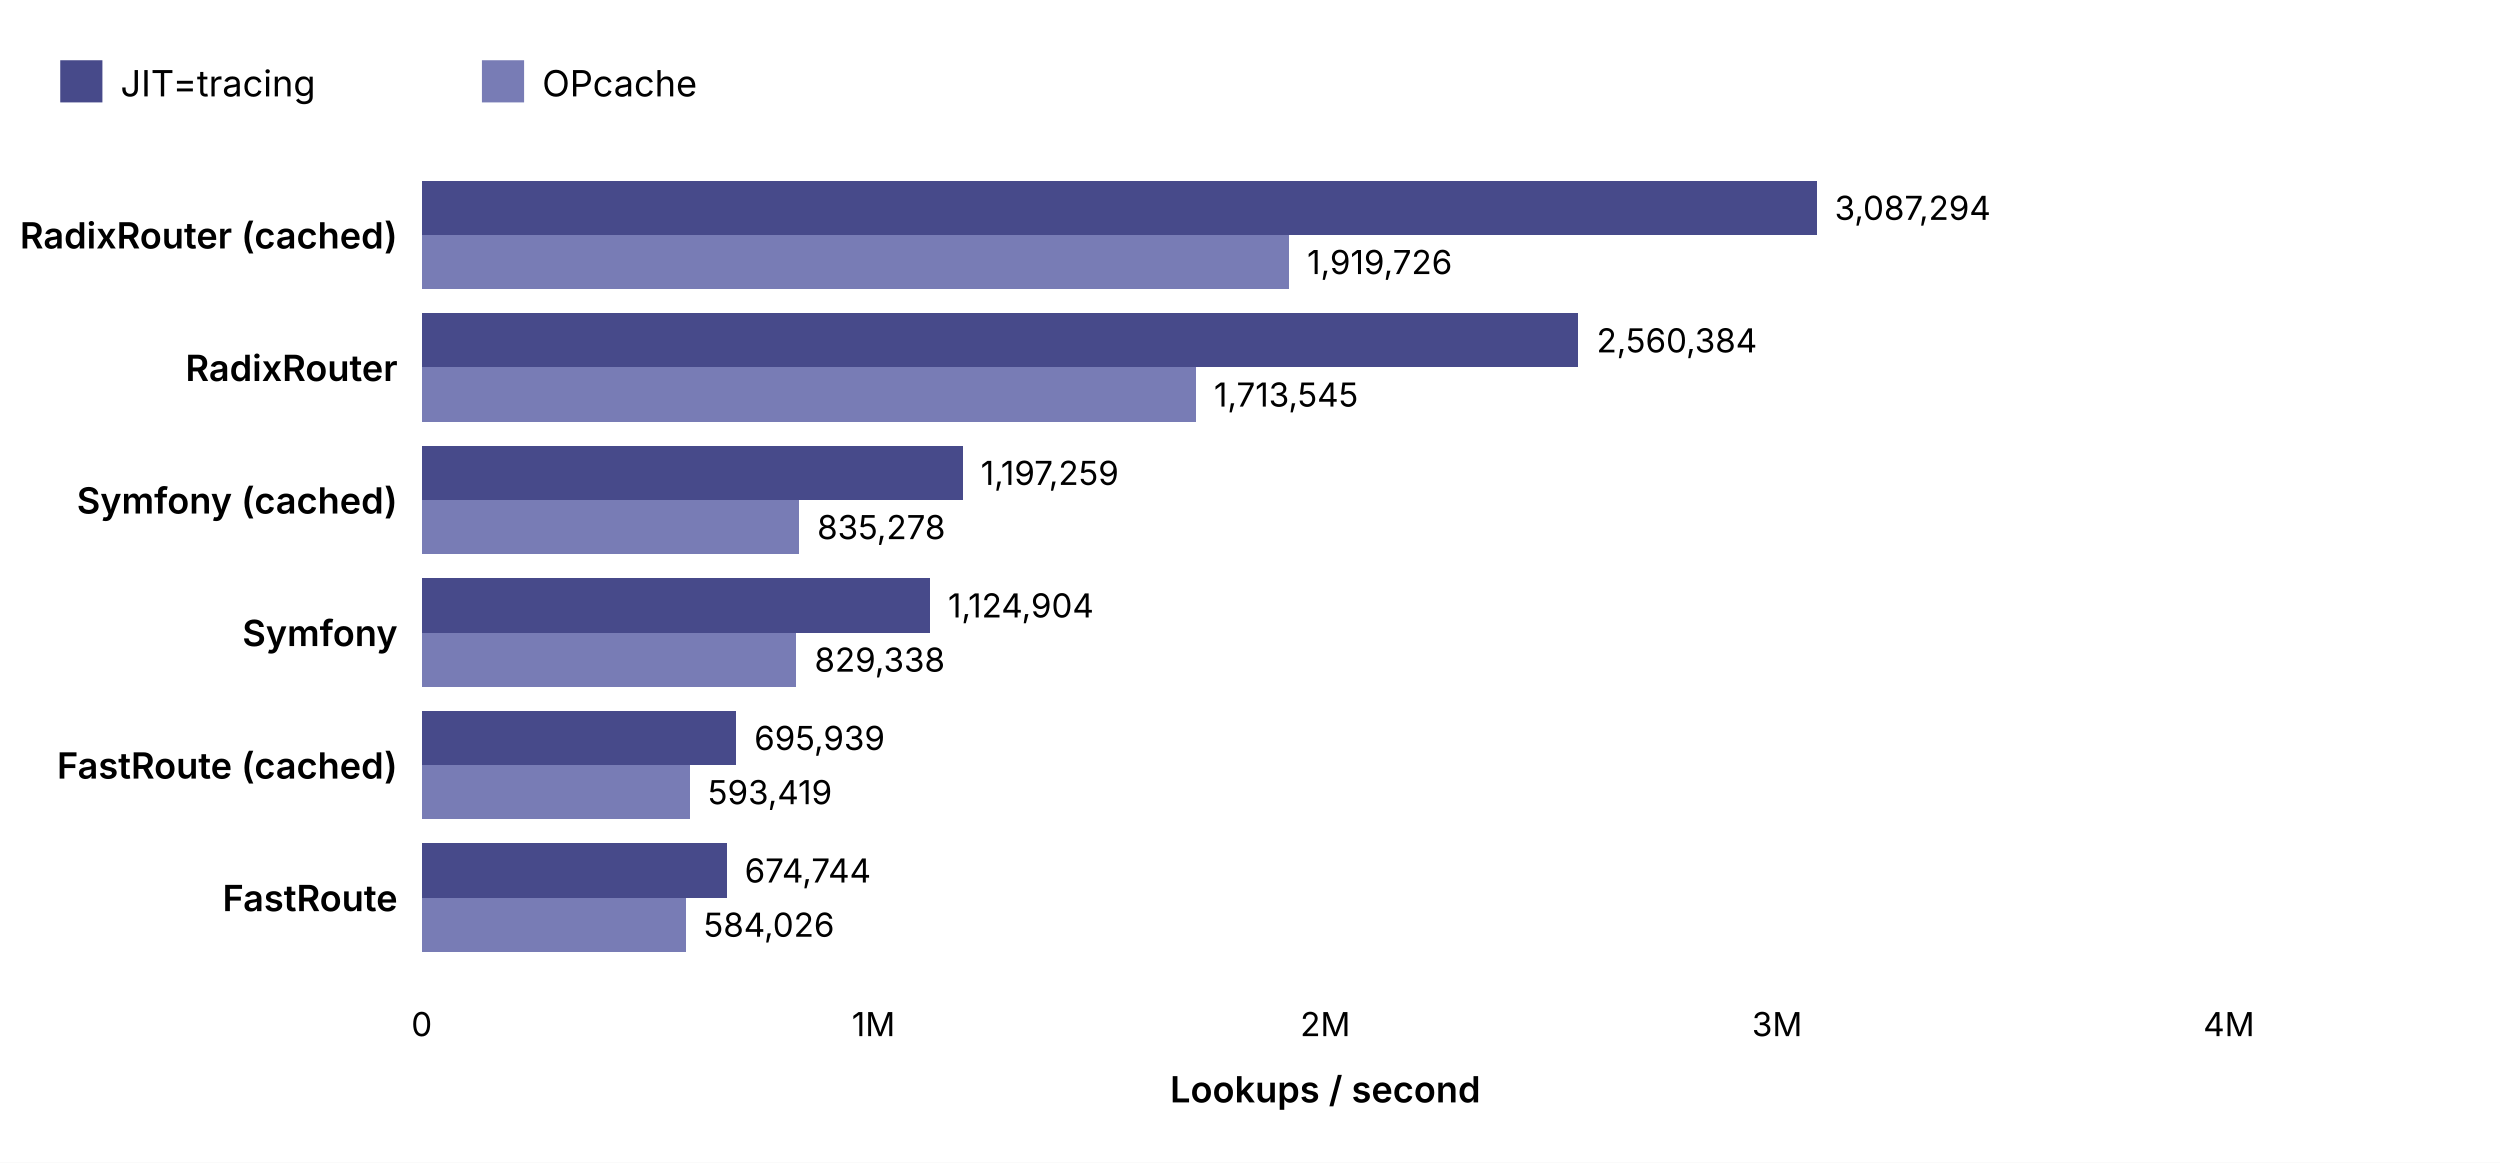
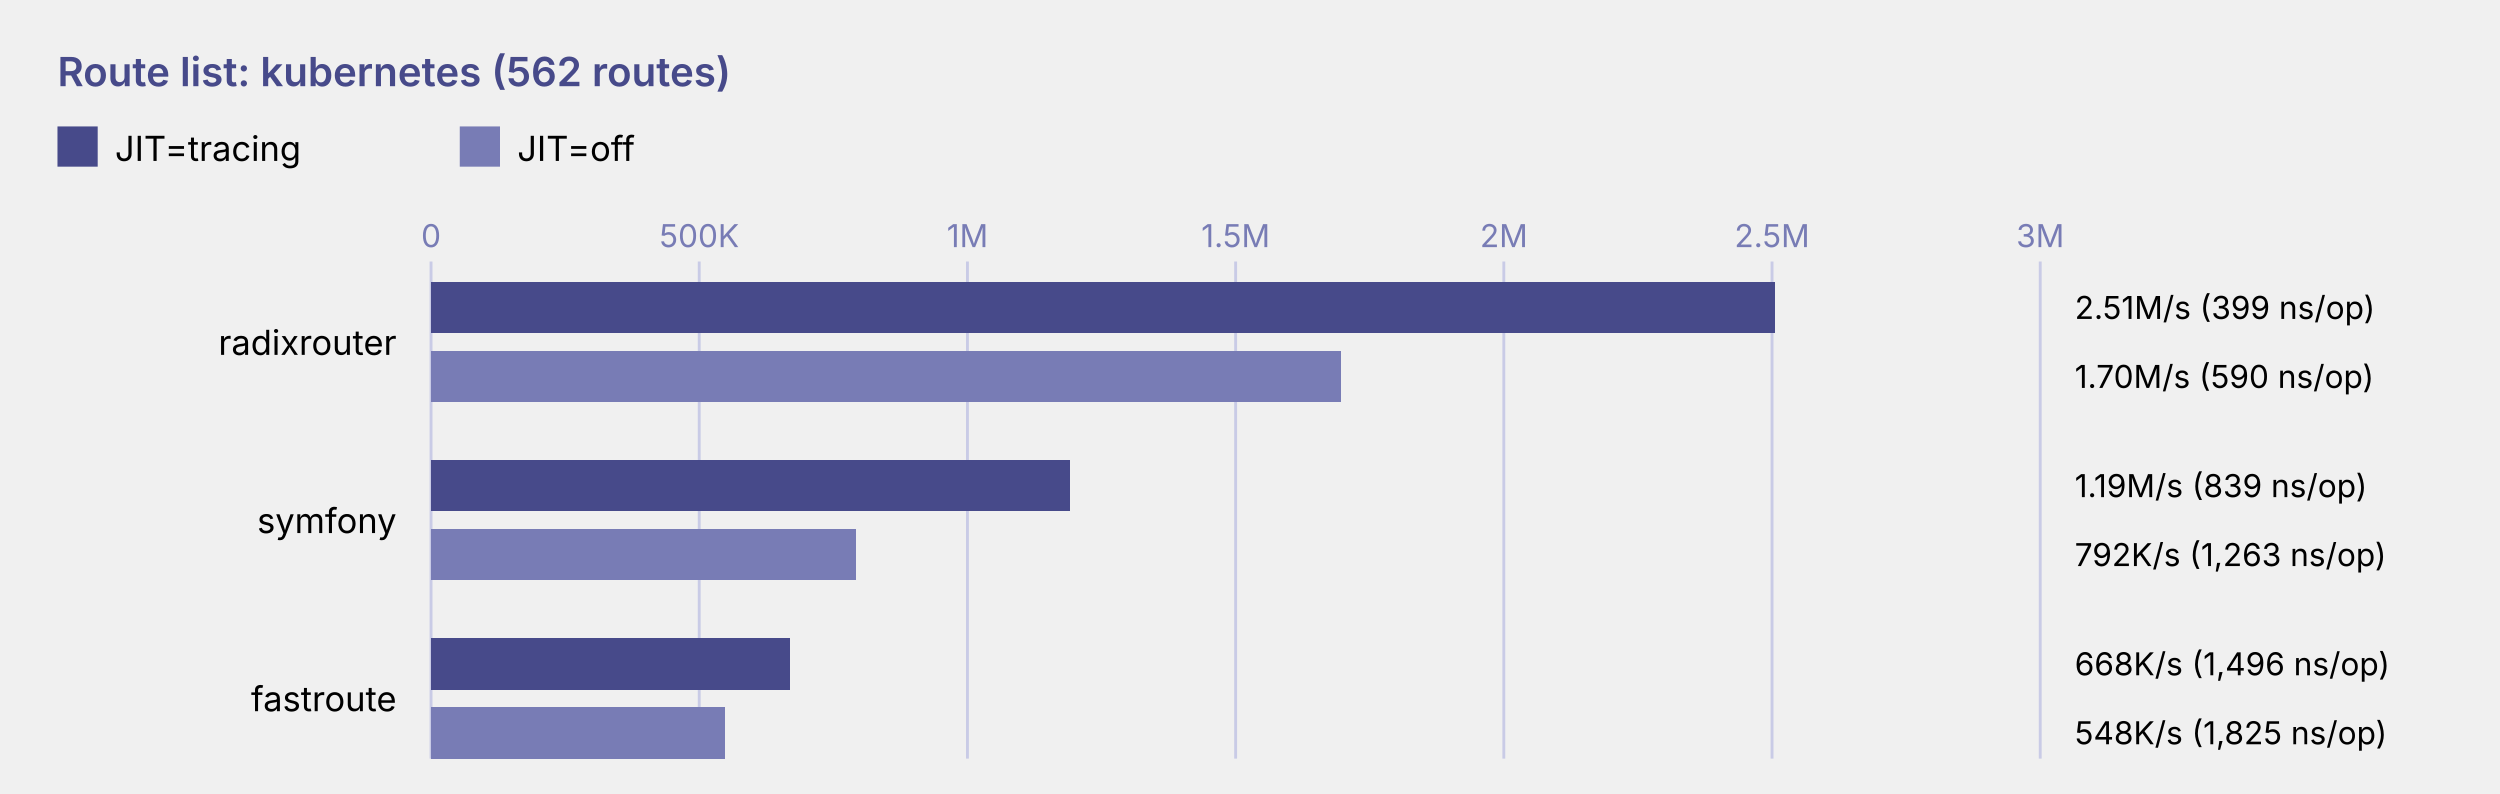
- <svg xmlns="http://www.w3.org/2000/svg" viewBox="0 0 830 386" font-family="system-ui, -apple-system, 'Segoe UI', sans-serif">
-   <style>.bg{fill:#FFFFFF}.fg{fill:#000000}.bar{shape-rendering:crispEdges}@media(prefers-color-scheme:dark){.bg{fill:#1E1E1E}.fg{fill:#E6E6E6}}</style>
-   <rect class="bg" width="830" height="386" />
-   <rect x="20" y="20" width="14" height="14" fill="#474A8A" />
-   <text class="fg" x="40" y="32" font-size="12">JIT=tracing</text>
-   <rect x="160" y="20" width="14" height="14" fill="#787CB5" />
-   <text class="fg" x="180" y="32" font-size="12">OPcache</text>
-   <text class="fg" x="140.00" y="344" text-anchor="middle" font-size="11">0</text>
-   <text class="fg" x="290.00" y="344" text-anchor="middle" font-size="11">1M</text>
-   <text class="fg" x="440.00" y="344" text-anchor="middle" font-size="11">2M</text>
-   <text class="fg" x="590.00" y="344" text-anchor="middle" font-size="11">3M</text>
-   <text class="fg" x="740.00" y="344" text-anchor="middle" font-size="11">4M</text>
-   <text class="fg" x="440.00" y="366" text-anchor="middle" font-size="12" font-weight="600">Lookups / second</text>
-   <text class="fg" x="132" y="82.5" text-anchor="end" font-size="12" font-weight="600">RadixRouter (cached)</text>
-   <rect class="bar" x="140" y="60.0" width="463.09" height="18" fill="#474A8A" />
-   <text class="fg" x="609.09" y="73.0" font-size="11">3,087,294</text>
-   <rect class="bar" x="140" y="78.0" width="287.96" height="18" fill="#787CB5" />
-   <text class="fg" x="433.96" y="91.0" font-size="11">1,919,726</text>
-   <text class="fg" x="132" y="126.5" text-anchor="end" font-size="12" font-weight="600">RadixRouter</text>
-   <rect class="bar" x="140" y="104.0" width="384.06" height="18" fill="#474A8A" />
-   <text class="fg" x="530.06" y="117.0" font-size="11">2,560,384</text>
-   <rect class="bar" x="140" y="122.0" width="257.03" height="18" fill="#787CB5" />
-   <text class="fg" x="403.03" y="135.0" font-size="11">1,713,545</text>
-   <text class="fg" x="132" y="170.5" text-anchor="end" font-size="12" font-weight="600">Symfony (cached)</text>
-   <rect class="bar" x="140" y="148.0" width="179.59" height="18" fill="#474A8A" />
-   <text class="fg" x="325.59" y="161.0" font-size="11">1,197,259</text>
-   <rect class="bar" x="140" y="166.0" width="125.29" height="18" fill="#787CB5" />
-   <text class="fg" x="271.29" y="179.0" font-size="11">835,278</text>
-   <text class="fg" x="132" y="214.5" text-anchor="end" font-size="12" font-weight="600">Symfony</text>
-   <rect class="bar" x="140" y="192.0" width="168.74" height="18" fill="#474A8A" />
-   <text class="fg" x="314.74" y="205.0" font-size="11">1,124,904</text>
-   <rect class="bar" x="140" y="210.0" width="124.40" height="18" fill="#787CB5" />
-   <text class="fg" x="270.40" y="223.0" font-size="11">829,338</text>
-   <text class="fg" x="132" y="258.5" text-anchor="end" font-size="12" font-weight="600">FastRoute (cached)</text>
-   <rect class="bar" x="140" y="236.0" width="104.39" height="18" fill="#474A8A" />
-   <text class="fg" x="250.39" y="249.0" font-size="11">695,939</text>
-   <rect class="bar" x="140" y="254.0" width="89.01" height="18" fill="#787CB5" />
-   <text class="fg" x="235.01" y="267.0" font-size="11">593,419</text>
-   <text class="fg" x="132" y="302.5" text-anchor="end" font-size="12" font-weight="600">FastRoute</text>
-   <rect class="bar" x="140" y="280.0" width="101.21" height="18" fill="#474A8A" />
-   <text class="fg" x="247.21" y="293.0" font-size="11">674,744</text>
-   <rect class="bar" x="140" y="298.0" width="87.60" height="18" fill="#787CB5" />
-   <text class="fg" x="233.60" y="311.0" font-size="11">584,026</text>
+ <svg xmlns="http://www.w3.org/2000/svg" viewBox="0 0 870 276" font-family="system-ui, -apple-system, 'Segoe UI', sans-serif">
+   <style>.fg{fill:#000000}.accent{fill:#474A8A}.bar{shape-rendering:crispEdges}.div{stroke:#C9CBE6;stroke-width:1}.tick{fill:#787CB5}@media(prefers-color-scheme:dark){.fg{fill:#E6E6E6}.accent{fill:#B0B3D6}.tick{fill:#B0B3D6}}</style>
+   <text class="accent" x="20" y="30" font-size="14" font-weight="600">Route list: kubernetes (562 routes)</text>
+   <rect x="20" y="44" width="14" height="14" fill="#474A8A" />
+   <text class="fg" x="40" y="56" font-size="12">JIT=tracing</text>
+   <rect x="160" y="44" width="14" height="14" fill="#787CB5" />
+   <text class="fg" x="180" y="56" font-size="12">JIT=off</text>
+   <text class="tick" x="150.00" y="86.0" text-anchor="middle" font-size="11">0</text>
+   <line class="div" x1="243.33" y1="91.0" x2="243.33" y2="264.0" />
+   <text class="tick" x="243.33" y="86.0" text-anchor="middle" font-size="11">500K</text>
+   <line class="div" x1="336.67" y1="91.0" x2="336.67" y2="264.0" />
+   <text class="tick" x="336.67" y="86.0" text-anchor="middle" font-size="11">1M</text>
+   <line class="div" x1="430.00" y1="91.0" x2="430.00" y2="264.0" />
+   <text class="tick" x="430.00" y="86.0" text-anchor="middle" font-size="11">1.5M</text>
+   <line class="div" x1="523.33" y1="91.0" x2="523.33" y2="264.0" />
+   <text class="tick" x="523.33" y="86.0" text-anchor="middle" font-size="11">2M</text>
+   <line class="div" x1="616.67" y1="91.0" x2="616.67" y2="264.0" />
+   <text class="tick" x="616.67" y="86.0" text-anchor="middle" font-size="11">2.5M</text>
+   <line class="div" x1="710.00" y1="91.0" x2="710.00" y2="264.0" />
+   <text class="tick" x="710.00" y="86.0" text-anchor="middle" font-size="11">3M</text>
+   <line class="div" x1="150" y1="91.0" x2="150" y2="264.0" />
+   <text class="fg" x="138" y="123.5" text-anchor="end" font-size="12">radixrouter</text>
+   <rect class="bar" x="150" y="98.0" width="467.65" height="18" fill="#474A8A" />
+   <text class="fg" x="722" y="111.0" font-size="11">2.51M/s  (399 ns/op)</text>
+   <rect class="bar" x="150" y="122.0" width="316.53" height="18" fill="#787CB5" />
+   <text class="fg" x="722" y="135.0" font-size="11">1.70M/s  (590 ns/op)</text>
+   <text class="fg" x="138" y="185.5" text-anchor="end" font-size="12">symfony</text>
+   <rect class="bar" x="150" y="160.0" width="222.42" height="18" fill="#474A8A" />
+   <text class="fg" x="722" y="173.0" font-size="11">1.19M/s  (839 ns/op)</text>
+   <rect class="bar" x="150" y="184.0" width="147.76" height="18" fill="#787CB5" />
+   <text class="fg" x="722" y="197.0" font-size="11">792K/s  (1,263 ns/op)</text>
+   <text class="fg" x="138" y="247.5" text-anchor="end" font-size="12">fastroute</text>
+   <rect class="bar" x="150" y="222.0" width="124.79" height="18" fill="#474A8A" />
+   <text class="fg" x="722" y="235.0" font-size="11">668K/s  (1,496 ns/op)</text>
+   <rect class="bar" x="150" y="246.0" width="102.30" height="18" fill="#787CB5" />
+   <text class="fg" x="722" y="259.0" font-size="11">548K/s  (1,825 ns/op)</text>
</svg>
